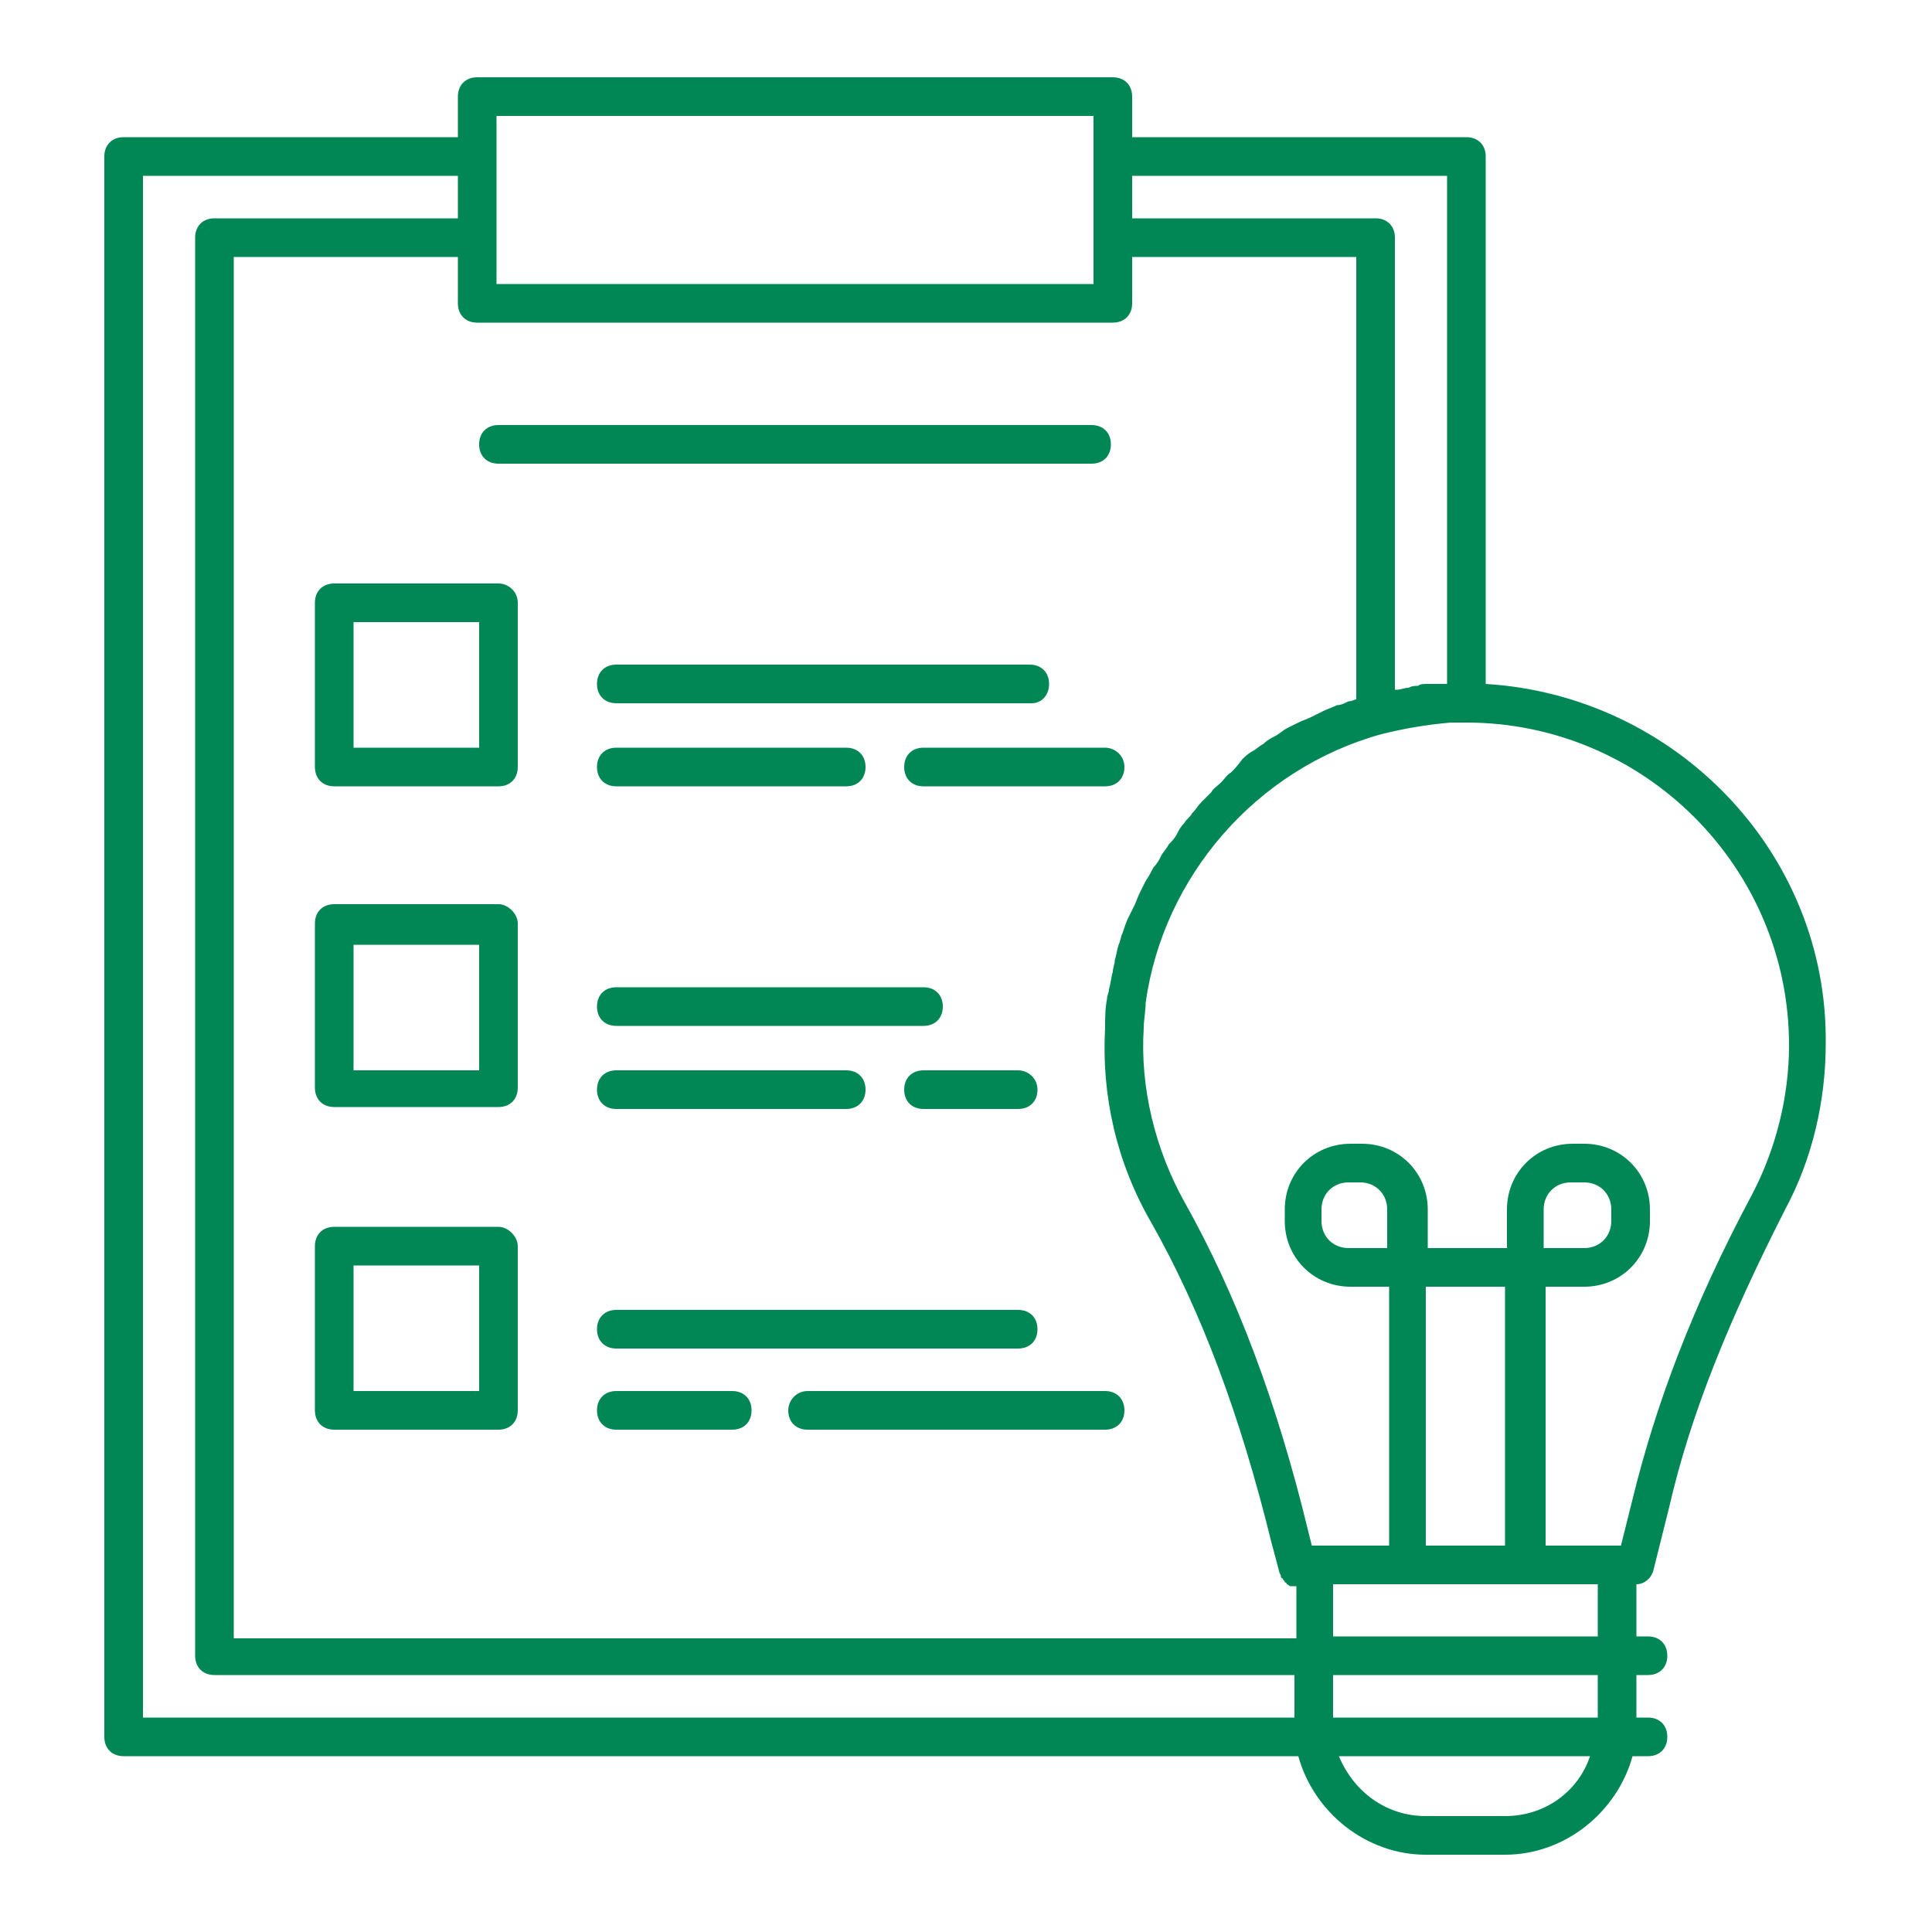
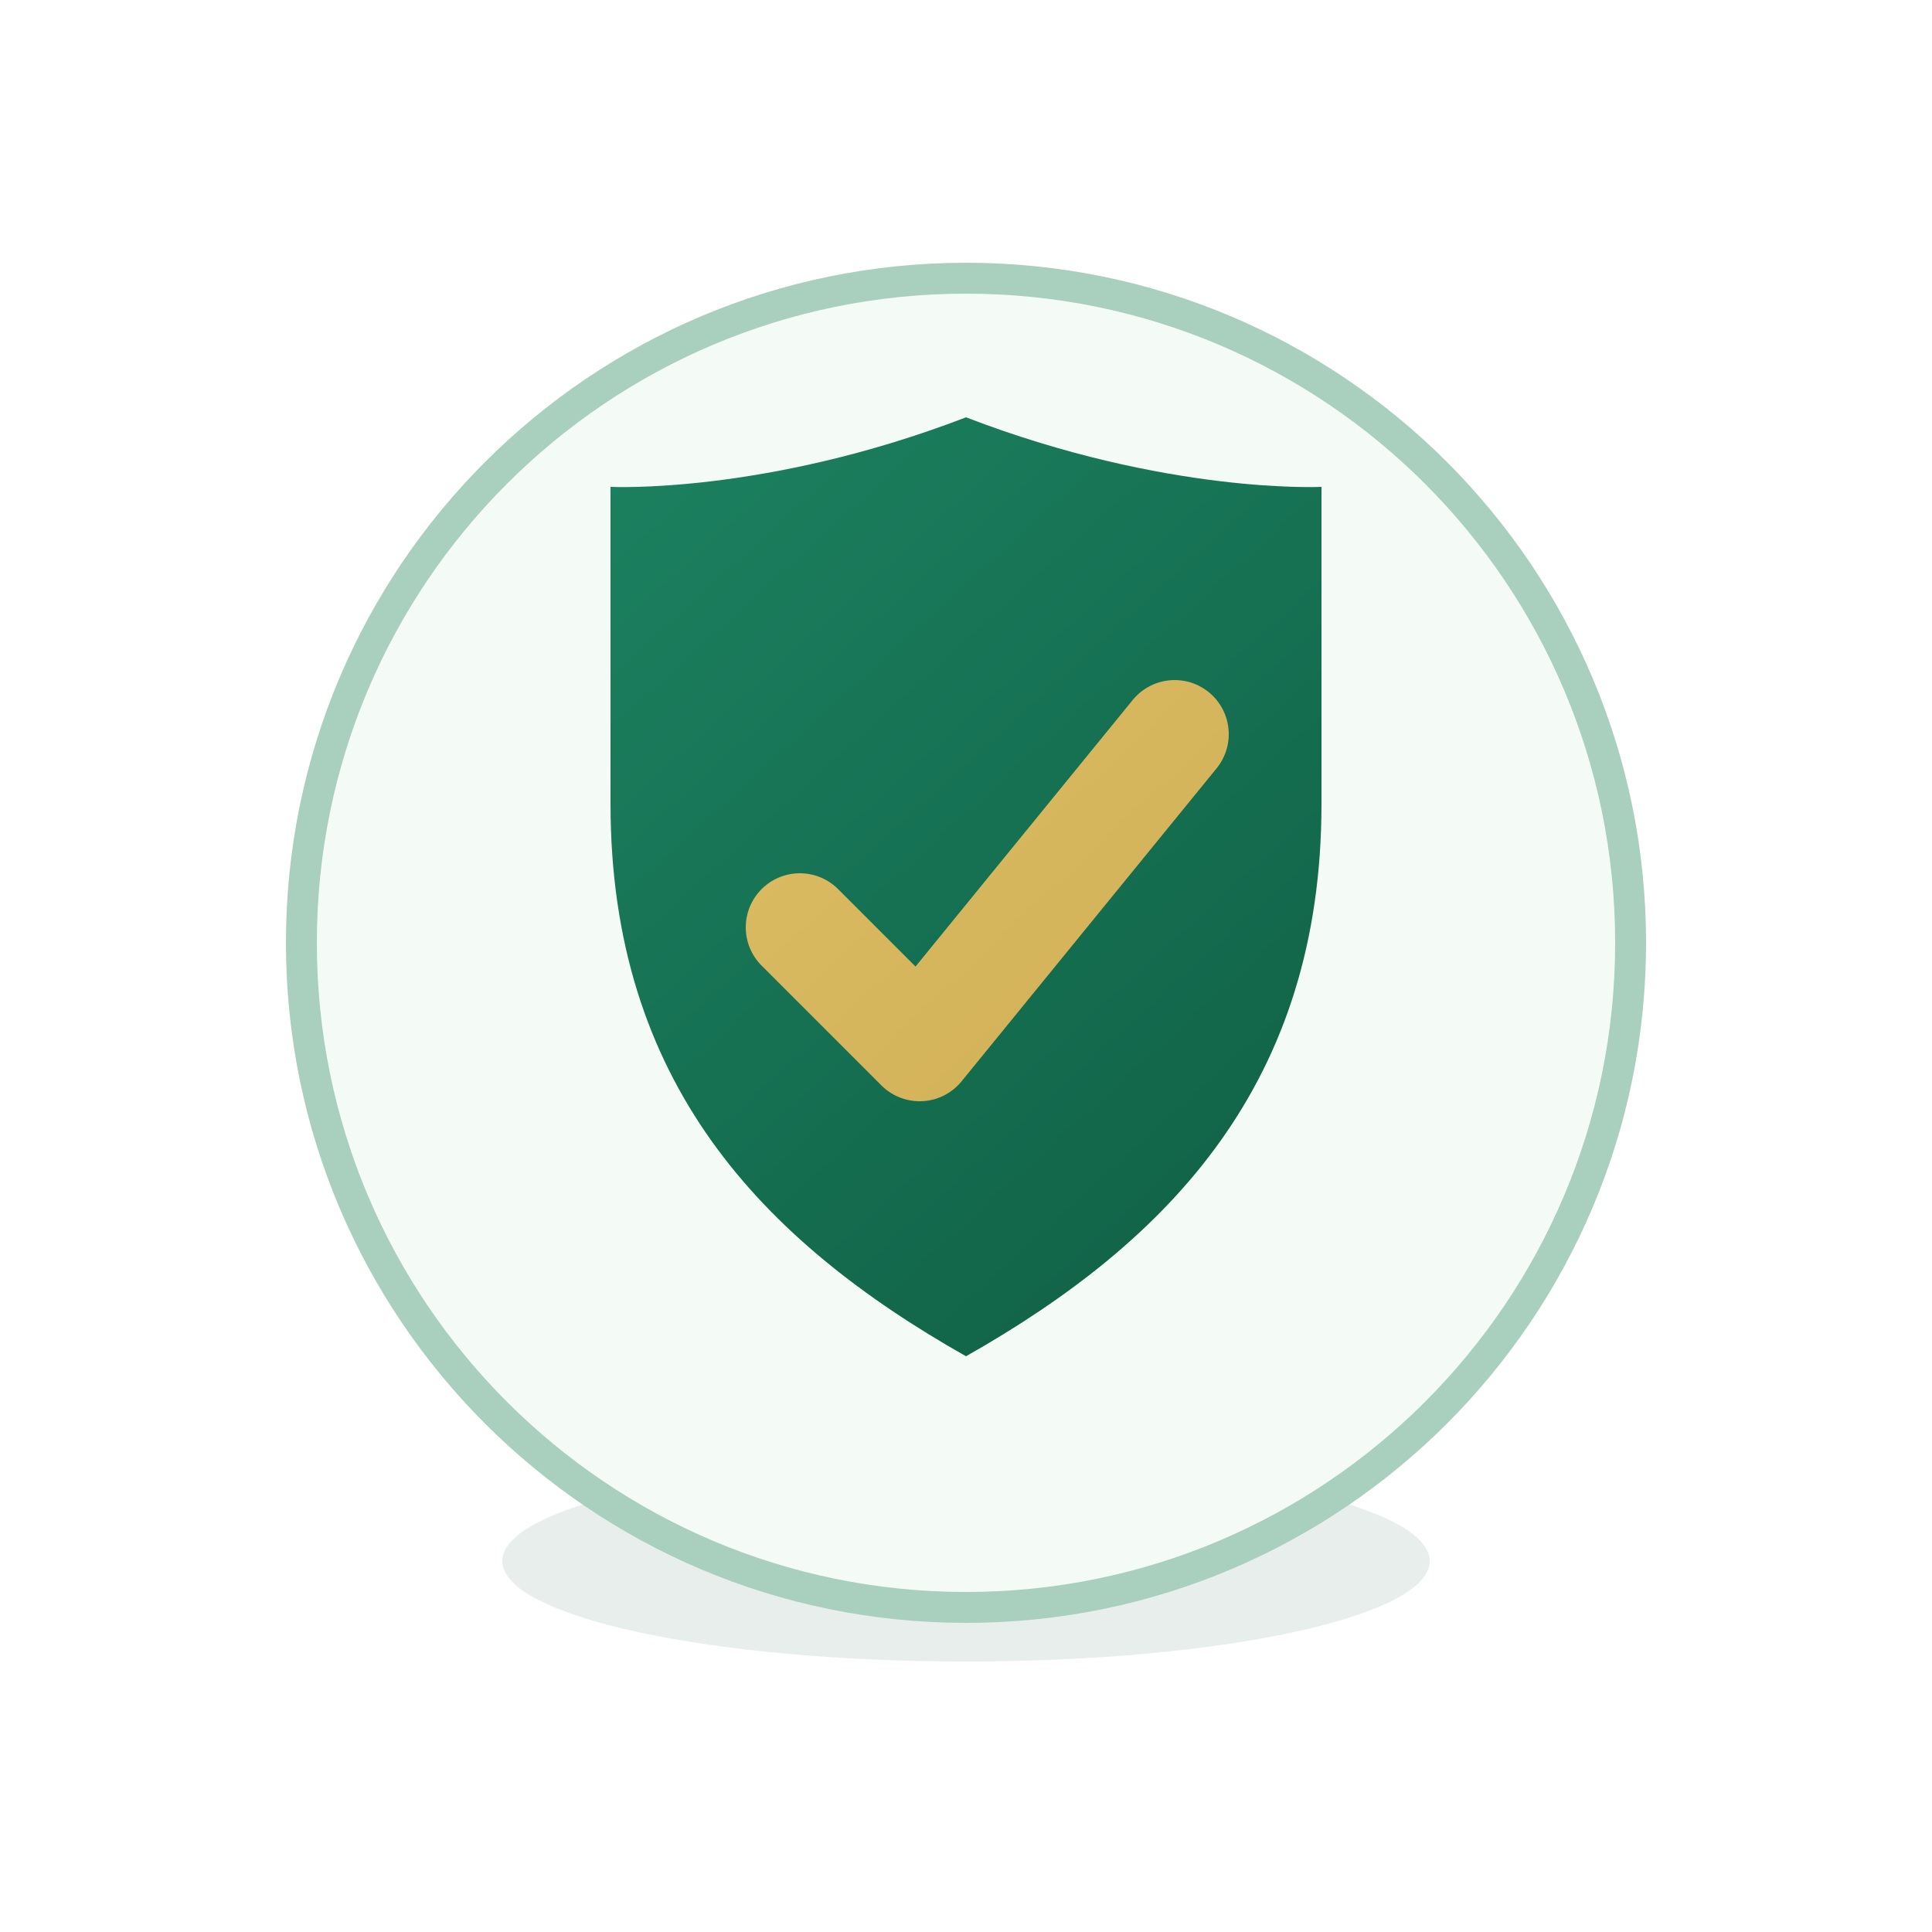
- <svg xmlns="http://www.w3.org/2000/svg" viewBox="0 0 100 100" id="Layer_1" overflow="hidden">
-   <style>
- .MsftOfcThm_Accent1_Fill_v2 {
-  fill:#008755;
- }
- </style>
-   <g>
-     <path d="M76.9 35.4 76.9 8.1C76.9 7.5 76.5 7.1 75.9 7.1L58.6 7.1 58.6 5C58.6 4.4 58.2 4 57.6 4L24.7 4C24.1 4 23.7 4.4 23.7 5L23.7 7.1 6.4 7.1C5.8 7.1 5.4 7.5 5.4 8.1L5.4 89.9C5.4 90.5 5.8 90.9 6.4 90.9L66.4 90.9 67.2 90.9C68 93.8 70.7 96 73.8 96L77.9 96C81 96 83.7 93.8 84.5 90.9L85.3 90.9C85.9 90.9 86.3 90.5 86.3 89.9 86.3 89.3 85.9 88.9 85.3 88.9L84.7 88.9 84.7 86.7 85.3 86.7C85.9 86.7 86.3 86.3 86.3 85.7 86.3 85.1 85.9 84.7 85.3 84.7L84.7 84.7 84.7 82C85.1 82 85.5 81.7 85.6 81.2L86.4 78C87.5 73.2 89.5 68.3 92.4 62.6 93.8 60 94.5 57 94.5 54 94.6 44.1 86.7 36 76.9 35.4ZM74.9 9.1 74.9 35.4C74.7 35.4 74.6 35.4 74.4 35.4 74.2 35.4 74.1 35.4 73.9 35.4 73.7 35.4 73.5 35.4 73.4 35.5 73.2 35.5 73.1 35.5 72.9 35.6 72.7 35.6 72.5 35.7 72.3 35.7L72.2 35.7 72.2 12.3C72.2 11.7 71.8 11.3 71.2 11.3L58.6 11.3 58.6 9.1ZM63.7 40C63.5 40.1 63.4 40.3 63.2 40.5 63 40.7 62.8 40.8 62.7 41 62.5 41.2 62.4 41.3 62.2 41.5 62 41.7 61.9 41.9 61.7 42.1 61.6 42.3 61.4 42.4 61.3 42.6 61.1 42.8 61 43 60.9 43.2 60.8 43.4 60.6 43.6 60.5 43.7 60.4 43.9 60.2 44.1 60.1 44.3 60 44.5 59.9 44.7 59.7 44.9 59.6 45.1 59.5 45.3 59.3 45.6 59.2 45.8 59.1 46 59 46.2 58.9 46.4 58.8 46.7 58.7 46.9 58.6 47.1 58.5 47.3 58.4 47.5 58.3 47.7 58.2 48 58.1 48.3 58 48.5 58 48.7 57.9 48.9 57.8 49.2 57.8 49.4 57.7 49.7 57.7 49.9 57.6 50.1 57.6 50.3 57.5 50.6 57.5 50.9 57.4 51.2 57.4 51.4 57.3 51.5 57.3 51.7 57.2 52.2 57.2 52.7 57.2 53.2 57 56.7 57.8 60.2 59.6 63.3 62.2 67.9 64.2 73.3 65.8 79.8L66.2 81.3C66.2 81.4 66.3 81.5 66.3 81.6 66.3 81.6 66.3 81.7 66.4 81.7 66.4 81.8 66.5 81.8 66.5 81.9 66.5 81.9 66.6 81.9 66.6 82 66.7 82 66.7 82.1 66.8 82.1L66.9 82.1 67.1 82.1 67.1 84.8 66.5 84.8 12.1 84.8 12.1 13.3 23.7 13.3 23.7 15.7C23.7 16.3 24.1 16.7 24.7 16.7L57.6 16.7C58.2 16.7 58.6 16.3 58.6 15.7L58.6 13.3 70.2 13.3 70.2 36.2C70.1 36.2 70 36.3 69.8 36.3 69.6 36.4 69.4 36.5 69.2 36.5 69 36.6 68.7 36.7 68.5 36.8 68.3 36.9 68.1 37 67.9 37.1 67.7 37.2 67.4 37.3 67.2 37.4 67 37.5 66.8 37.6 66.6 37.7 66.4 37.8 66.2 38 66 38.1 65.8 38.2 65.6 38.3 65.4 38.5 65.2 38.6 65 38.8 64.8 38.9 64.6 39 64.4 39.2 64.3 39.3 64 39.7 63.9 39.8 63.7 40ZM25.7 6 56.6 6 56.6 8.1 56.6 12.3 56.6 14.7 25.7 14.7 25.7 12.3 25.7 8.1ZM7.4 88.9 7.4 9.1 23.7 9.1 23.7 11.3 11.1 11.3C10.5 11.3 10.1 11.7 10.1 12.3L10.1 85.7C10.1 86.3 10.5 86.7 11.1 86.7L66.4 86.7 67 86.7 67 88.9 66.4 88.9ZM77.9 94 73.8 94C71.8 94 70.1 92.8 69.3 90.9L82.3 90.9C81.7 92.7 80 94 77.9 94ZM82.7 88.9 69 88.9 69 86.7 82.7 86.7ZM69 84.7 69 82 72.8 82C72.8 82 72.8 82 72.8 82L78.9 82C78.9 82 78.9 82 78.9 82L82.7 82 82.7 84.7ZM69.8 64.6C69 64.6 68.4 64 68.4 63.2L68.4 62.6C68.4 61.8 69 61.2 69.8 61.2L70.4 61.2C71.2 61.2 71.8 61.8 71.8 62.6L71.8 64.6 71.7 64.6ZM73.8 66.6 77.9 66.6 77.9 80 73.8 80ZM90.7 61.8C87.6 67.6 85.7 72.7 84.5 77.6L83.9 80 83.8 80 80 80 80 66.6 82 66.6C83.9 66.6 85.4 65.1 85.4 63.2L85.4 62.6C85.4 60.7 83.9 59.2 82 59.2L81.4 59.2C79.5 59.2 78 60.7 78 62.6L78 64.6 73.9 64.6 73.9 62.6C73.9 60.7 72.4 59.2 70.5 59.2L69.9 59.2C68 59.2 66.5 60.7 66.5 62.6L66.5 63.2C66.5 65.1 68 66.6 69.9 66.6L71.8 66.6 71.9 66.6 71.9 80 68 80 67.9 80 67.7 79.2C66.1 72.6 64 67 61.3 62.2 59.8 59.5 59 56.3 59.2 53.2 59.2 52.8 59.3 52.3 59.3 51.9 60.2 45.4 65 39.8 71.5 38 72.7 37.7 73.9 37.5 75.1 37.4L75.9 37.4C85.1 37.4 92.6 44.9 92.6 54.1 92.6 56.8 91.9 59.5 90.7 61.8ZM79.9 64.6 79.9 62.6C79.9 61.8 80.5 61.2 81.3 61.2L82 61.2C82.8 61.2 83.4 61.8 83.4 62.6L83.4 63.2C83.4 64 82.8 64.6 82 64.6Z" class="MsftOfcThm_Accent1_Fill_v2" fill="#008755" />
-     <path d="M25.8 24 56.5 24C57.1 24 57.5 23.6 57.5 23 57.5 22.4 57.1 22 56.5 22L25.8 22C25.2 22 24.8 22.4 24.8 23 24.8 23.6 25.2 24 25.8 24Z" class="MsftOfcThm_Accent1_Fill_v2" fill="#008755" />
-     <path d="M25.8 30.2 17.3 30.2C16.7 30.2 16.3 30.6 16.3 31.2L16.3 39.7C16.3 40.3 16.7 40.7 17.3 40.7L25.8 40.7C26.4 40.7 26.8 40.3 26.8 39.7L26.8 31.2C26.8 30.6 26.3 30.2 25.8 30.2ZM24.8 38.7 18.3 38.7 18.3 32.2 24.8 32.2Z" class="MsftOfcThm_Accent1_Fill_v2" fill="#008755" />
-     <path d="M25.8 46.8 17.3 46.8C16.7 46.8 16.3 47.2 16.3 47.8L16.3 56.3C16.3 56.9 16.7 57.3 17.3 57.3L25.8 57.3C26.4 57.3 26.8 56.9 26.8 56.3L26.8 47.8C26.8 47.3 26.3 46.8 25.8 46.8ZM24.8 55.4 18.3 55.4 18.3 48.9 24.8 48.9Z" class="MsftOfcThm_Accent1_Fill_v2" fill="#008755" />
-     <path d="M25.8 63.5 17.3 63.5C16.7 63.5 16.3 63.9 16.3 64.5L16.3 73C16.3 73.6 16.7 74 17.3 74L25.8 74C26.4 74 26.8 73.6 26.8 73L26.8 64.5C26.8 64 26.3 63.5 25.8 63.5ZM24.8 72 18.3 72 18.3 65.5 24.8 65.5Z" class="MsftOfcThm_Accent1_Fill_v2" fill="#008755" />
-     <path d="M57.2 38.7 47.8 38.7C47.2 38.7 46.8 39.1 46.8 39.7 46.8 40.3 47.2 40.7 47.8 40.7L57.2 40.7C57.8 40.7 58.2 40.3 58.2 39.7 58.2 39.1 57.7 38.7 57.2 38.7Z" class="MsftOfcThm_Accent1_Fill_v2" fill="#008755" />
-     <path d="M43.8 38.7 31.9 38.7C31.3 38.7 30.9 39.1 30.9 39.7 30.9 40.3 31.3 40.7 31.9 40.7L43.8 40.7C44.4 40.7 44.8 40.3 44.8 39.7 44.8 39.1 44.4 38.7 43.8 38.7Z" class="MsftOfcThm_Accent1_Fill_v2" fill="#008755" />
-     <path d="M52.7 55.4 47.8 55.4C47.2 55.4 46.8 55.8 46.8 56.4 46.8 57 47.2 57.4 47.8 57.4L52.7 57.4C53.3 57.4 53.7 57 53.7 56.4 53.7 55.8 53.2 55.4 52.7 55.4Z" class="MsftOfcThm_Accent1_Fill_v2" fill="#008755" />
-     <path d="M31.9 57.4 43.8 57.4C44.4 57.4 44.8 57 44.8 56.4 44.8 55.8 44.4 55.4 43.8 55.4L31.9 55.4C31.3 55.4 30.9 55.8 30.9 56.4 30.9 57 31.3 57.4 31.9 57.4Z" class="MsftOfcThm_Accent1_Fill_v2" fill="#008755" />
-     <path d="M40.8 73C40.8 73.6 41.2 74 41.8 74L57.2 74C57.8 74 58.2 73.6 58.2 73 58.2 72.4 57.8 72 57.2 72L41.8 72C41.2 72 40.8 72.5 40.8 73Z" class="MsftOfcThm_Accent1_Fill_v2" fill="#008755" />
-     <path d="M37.9 72 31.9 72C31.3 72 30.9 72.4 30.9 73 30.9 73.6 31.3 74 31.9 74L37.9 74C38.5 74 38.9 73.6 38.9 73 38.9 72.4 38.5 72 37.9 72Z" class="MsftOfcThm_Accent1_Fill_v2" fill="#008755" />
-     <path d="M47.8 51.1 31.9 51.1C31.3 51.1 30.9 51.5 30.9 52.1 30.9 52.7 31.3 53.1 31.9 53.1L47.8 53.1C48.4 53.1 48.8 52.7 48.8 52.1 48.8 51.5 48.4 51.1 47.8 51.1Z" class="MsftOfcThm_Accent1_Fill_v2" fill="#008755" />
-     <path d="M54.3 35.4C54.3 34.8 53.9 34.4 53.3 34.4L31.9 34.4C31.3 34.4 30.9 34.8 30.9 35.4 30.9 36 31.3 36.4 31.9 36.4L53.4 36.4C53.9 36.4 54.3 36 54.3 35.4Z" class="MsftOfcThm_Accent1_Fill_v2" fill="#008755" />
-     <path d="M31.9 69.8 52.7 69.8C53.3 69.8 53.7 69.4 53.7 68.8 53.7 68.2 53.3 67.8 52.7 67.8L31.9 67.8C31.3 67.8 30.9 68.2 30.9 68.8 30.9 69.4 31.3 69.8 31.9 69.8Z" class="MsftOfcThm_Accent1_Fill_v2" fill="#008755" />
-   </g>
+ <svg xmlns="http://www.w3.org/2000/svg" width="500" height="500" viewBox="0 0 500 500" fill="none">
+   <defs>
+     <linearGradient id="g" x1="80" y1="64" x2="420" y2="438" gradientUnits="userSpaceOnUse">
+       <stop stop-color="#1F8B68" />
+       <stop offset="1" stop-color="#0B5139" />
+     </linearGradient>
+     <linearGradient id="a" x1="90" y1="80" x2="410" y2="420" gradientUnits="userSpaceOnUse">
+       <stop stop-color="#E4C96F" />
+       <stop offset="1" stop-color="#C7A24A" />
+     </linearGradient>
+     <linearGradient id="t" x1="88" y1="80" x2="420" y2="410" gradientUnits="userSpaceOnUse">
+       <stop stop-color="#2BC7B8" />
+       <stop offset="1" stop-color="#16A394" />
+     </linearGradient>
+   </defs>
+   <ellipse cx="250" cy="404" rx="120" ry="26" fill="#0B5139" opacity="0.10" />
+   <circle cx="250" cy="244" r="172" fill="#F4FBF7" stroke="#A9D0BF" stroke-width="8" />
+   <path d="M250 108c52 20 92 18 92 18v82c0 72-39 113-92 143-53-30-92-71-92-143v-82s40 2 92-18Z" fill="url(#g)" />
+   <path d="M207 240l31 31 66-81" stroke="url(#a)" stroke-width="28" stroke-linecap="round" stroke-linejoin="round" />
</svg>
